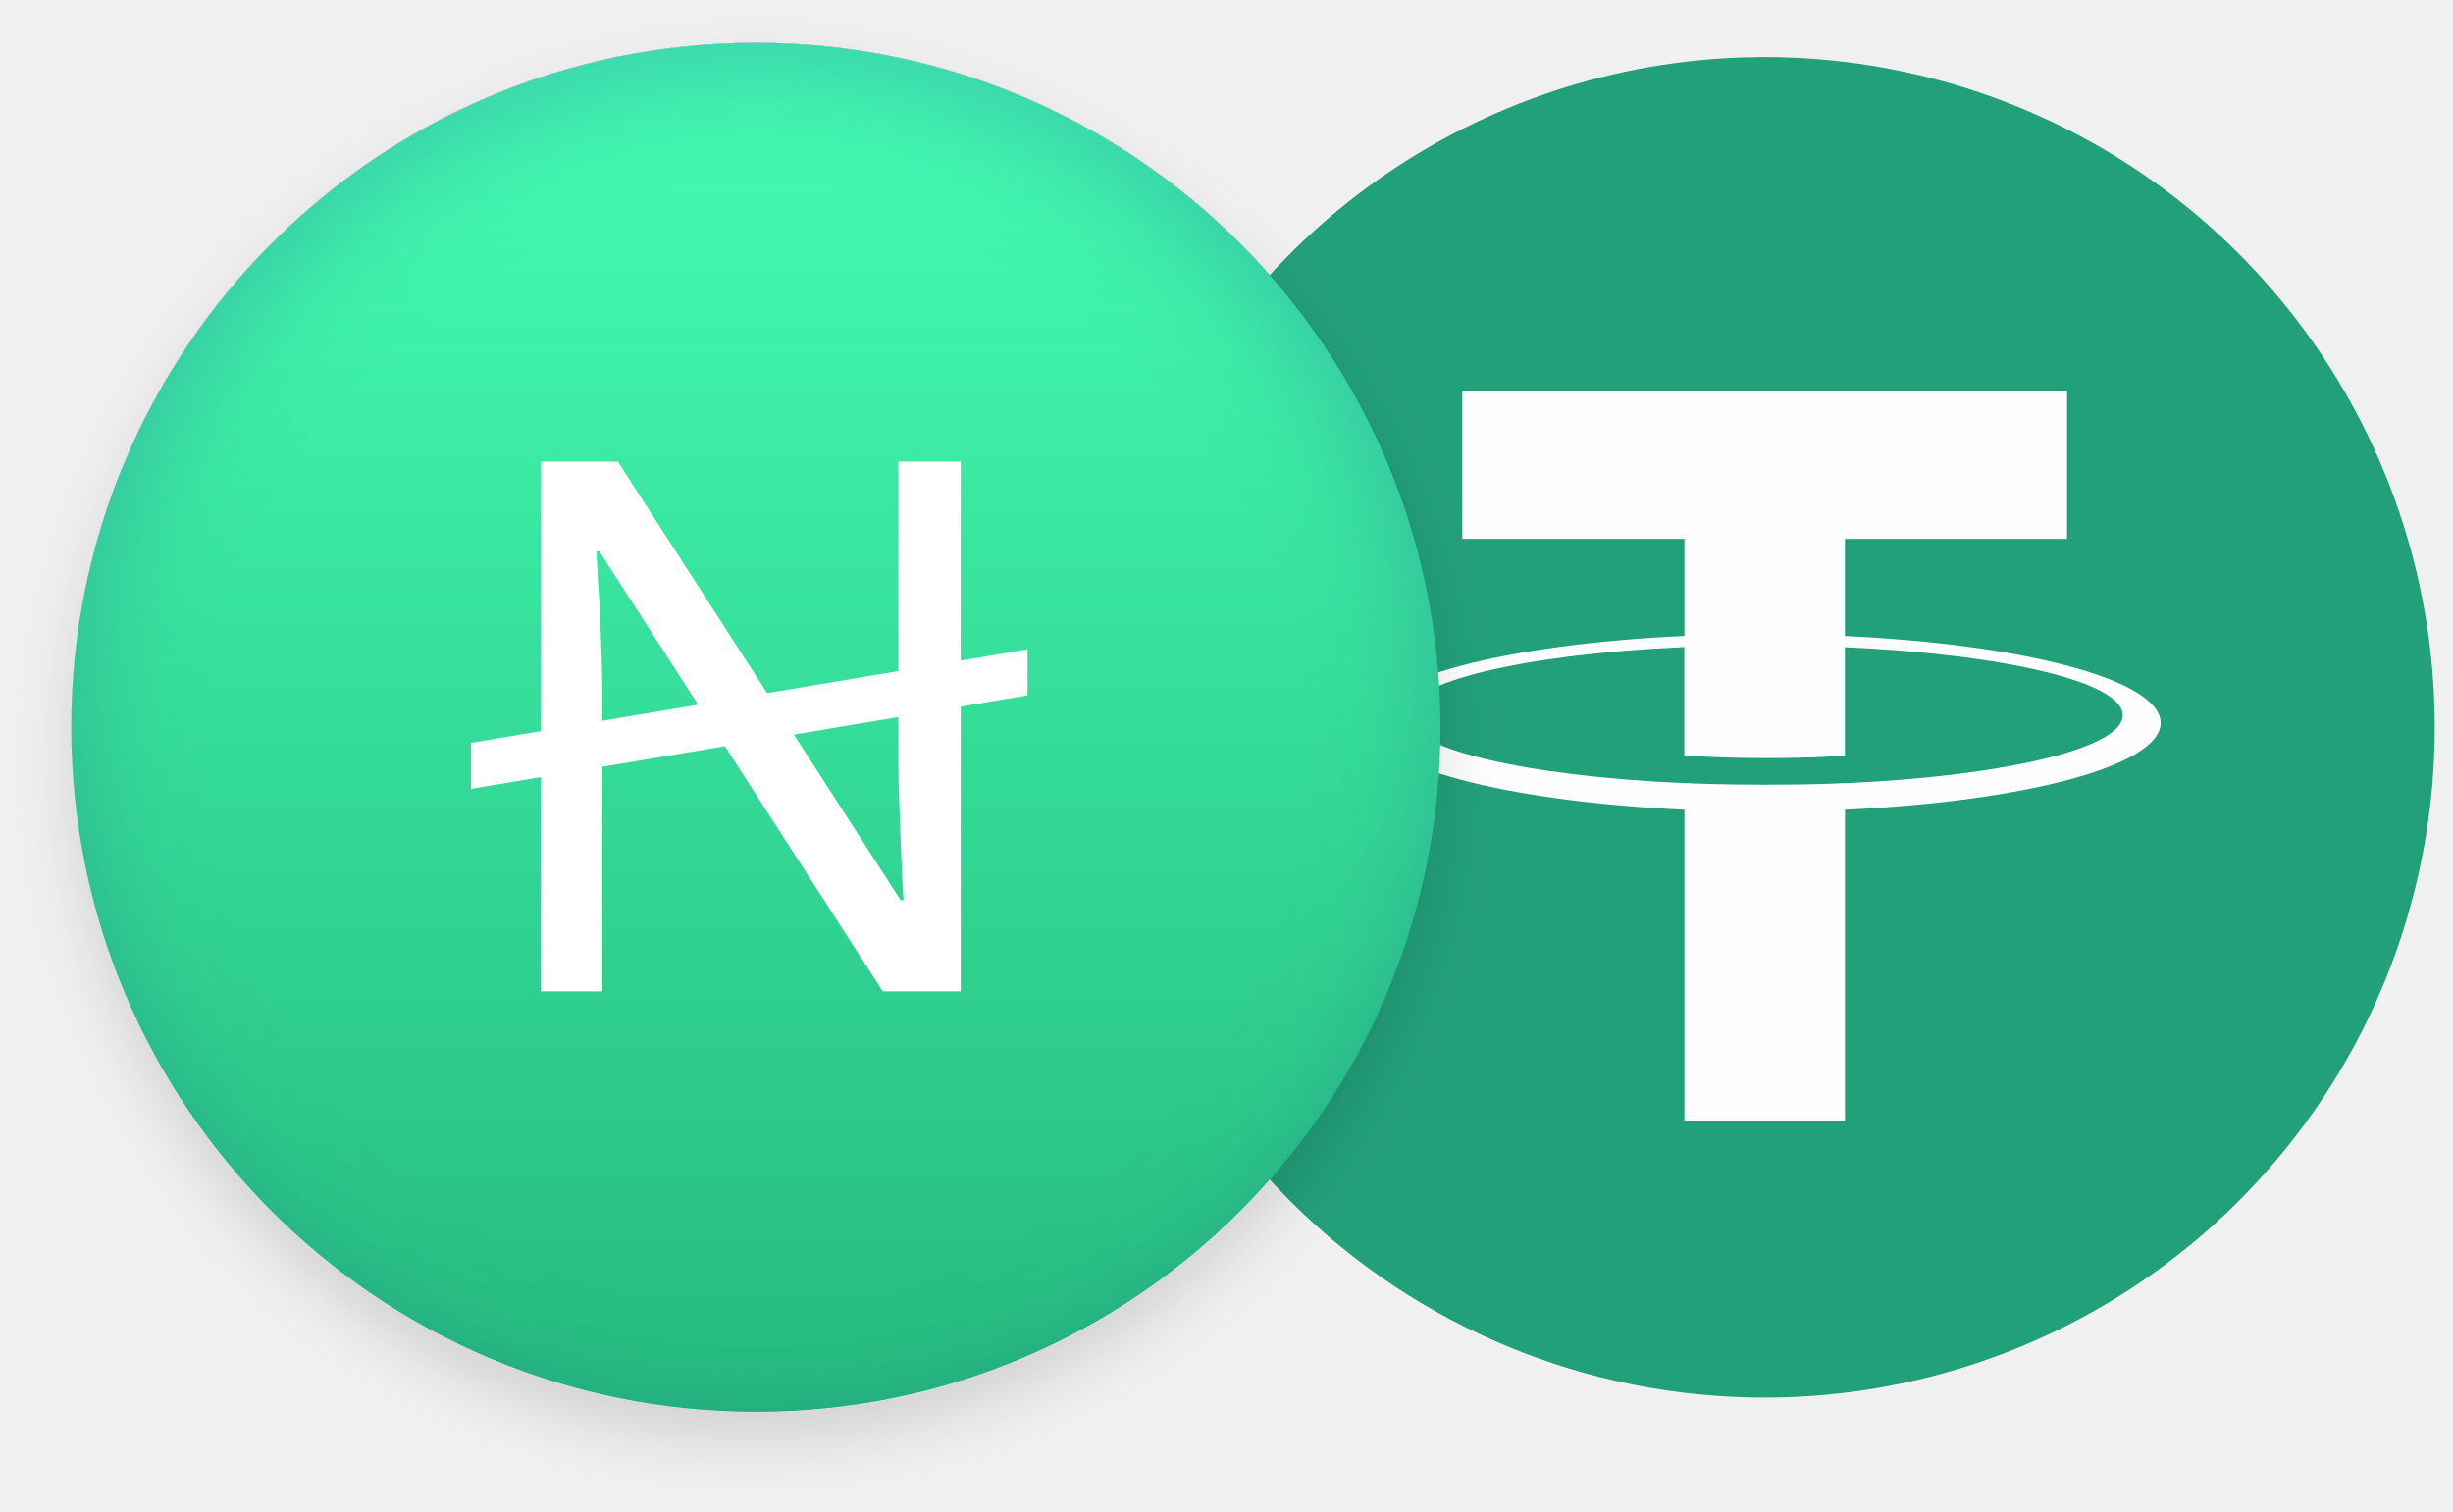
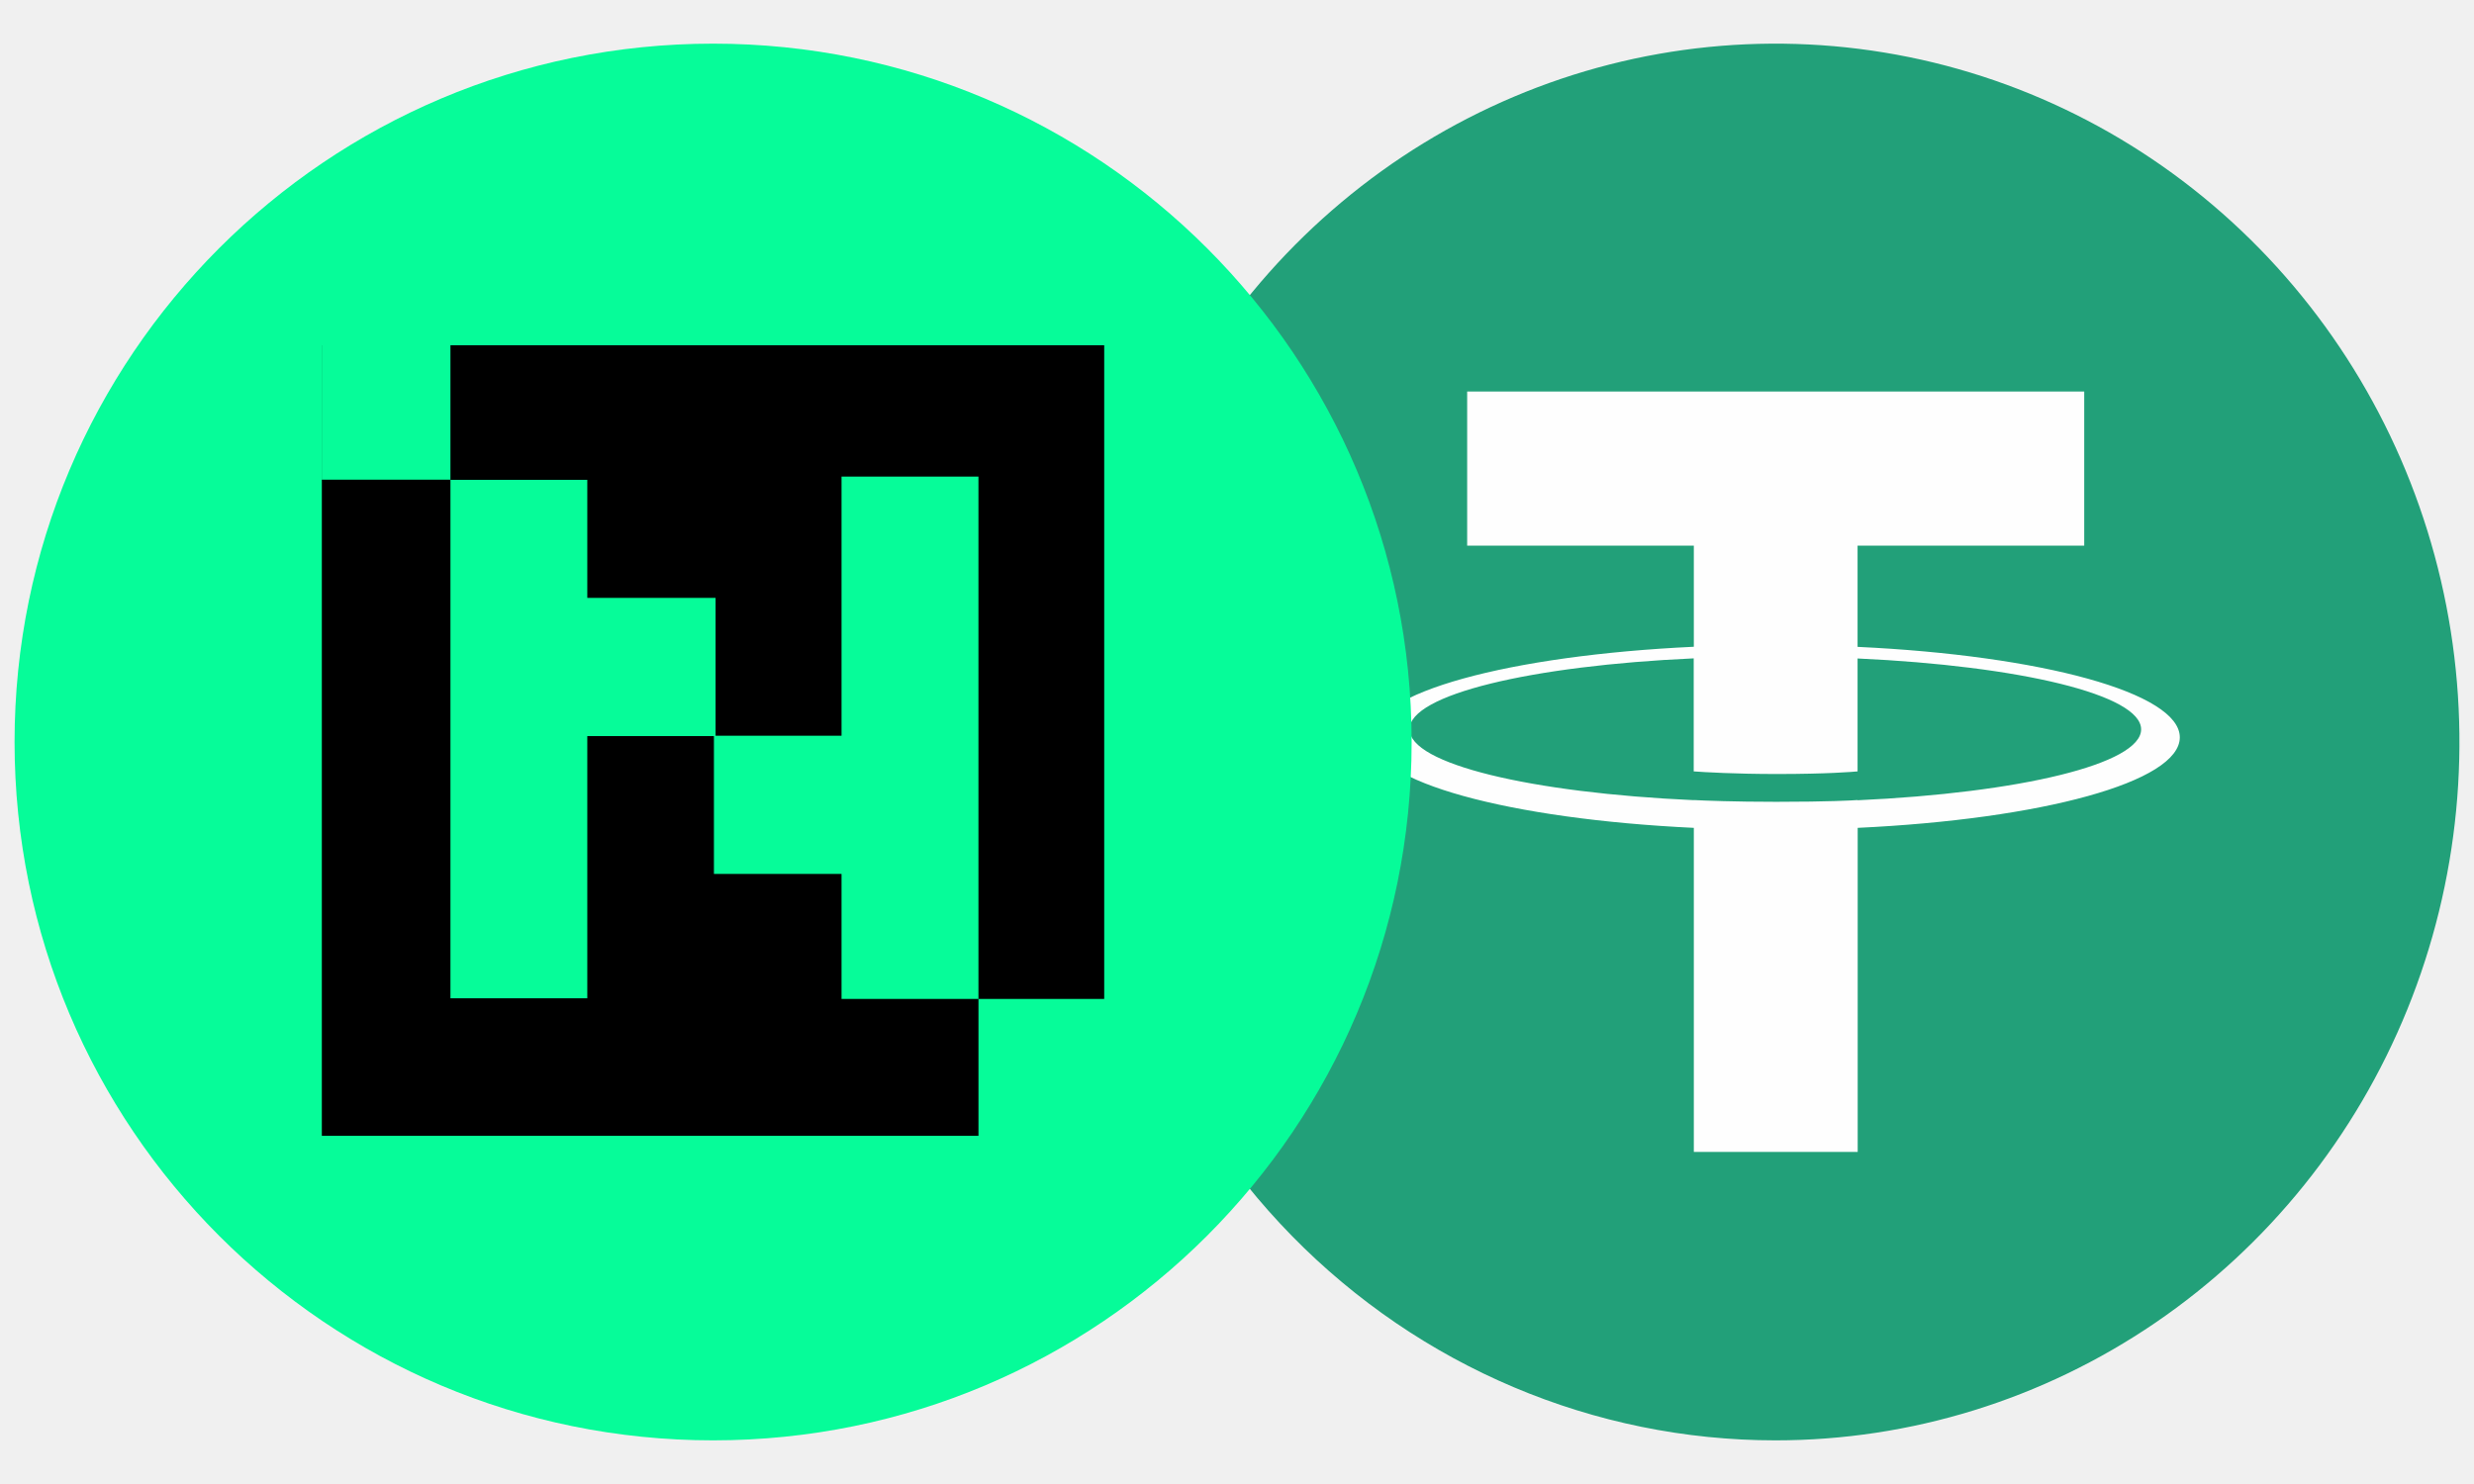
- <svg xmlns="http://www.w3.org/2000/svg" width="172" height="106" viewBox="0 0 172 106" fill="none">
-   <path d="M123.72 98C133.015 98 142.102 95.243 149.832 90.079C157.561 84.915 163.585 77.574 167.142 68.986C170.699 60.398 171.63 50.948 169.817 41.831C168.003 32.714 163.527 24.339 156.954 17.766C150.381 11.193 142.006 6.717 132.889 4.903C123.772 3.09 114.322 4.02 105.734 7.578C97.145 11.135 89.805 17.159 84.641 24.888C79.476 32.617 76.72 41.704 76.72 51C76.72 63.465 81.671 75.42 90.486 84.234C99.3 93.048 111.255 98 123.72 98Z" fill="#22A079" />
-   <path d="M129.36 54.915V54.907C129.044 54.929 127.409 55.025 123.771 55.025C120.863 55.025 118.823 54.944 118.101 54.907V54.915C106.916 54.421 98.573 52.477 98.573 50.143C98.573 47.816 106.923 45.865 118.101 45.371V52.978C118.83 53.029 120.929 53.155 123.823 53.155C127.299 53.155 129.036 53.007 129.36 52.978V45.379C140.524 45.879 148.845 47.823 148.845 50.15C148.845 52.477 140.517 54.421 129.36 54.922V54.915ZM129.36 44.591V37.787H144.935V27.411H102.534V37.787H118.109V44.591C105.45 45.172 95.936 47.676 95.936 50.681C95.936 53.685 105.458 56.188 118.109 56.778V78.589H129.368V56.778C142.004 56.196 151.503 53.692 151.503 50.688C151.503 47.691 142.004 45.18 129.368 44.598" fill="#FEFEFE" />
-   <g filter="url(#filter0_di_1147_3526)">
-     <circle cx="53" cy="51" r="48" fill="url(#paint0_linear_1147_3526)" />
-   </g>
-   <path d="M33.026 52.088L72.046 45.533V48.758L33.026 55.314V52.088ZM67.363 69.517H61.901L42.027 38.665H41.819C41.853 39.29 41.888 39.983 41.923 40.746C41.992 41.509 42.044 42.342 42.079 43.244C42.113 44.111 42.148 45.012 42.183 45.949C42.217 46.885 42.235 47.822 42.235 48.758V69.517H37.917V32.37H43.327L63.149 63.117H63.357C63.323 62.701 63.288 62.129 63.253 61.401C63.218 60.638 63.184 59.805 63.149 58.903C63.114 57.967 63.08 57.013 63.045 56.042C63.01 55.071 62.993 54.169 62.993 53.337V32.37H67.363V69.517Z" fill="white" />
-   <defs>
-     <filter id="filter0_di_1147_3526" x="0.871" y="0.935" width="104.258" height="104.258" filterUnits="userSpaceOnUse" color-interpolation-filters="sRGB">
-       <feFlood flood-opacity="0" result="BackgroundImageFix" />
-       <feColorMatrix in="SourceAlpha" type="matrix" values="0 0 0 0 0 0 0 0 0 0 0 0 0 0 0 0 0 0 127 0" result="hardAlpha" />
-       <feOffset dy="2.065" />
-       <feGaussianBlur stdDeviation="2.065" />
-       <feComposite in2="hardAlpha" operator="out" />
-       <feColorMatrix type="matrix" values="0 0 0 0 0 0 0 0 0 0 0 0 0 0 0 0 0 0 0.12 0" />
-       <feBlend mode="normal" in2="BackgroundImageFix" result="effect1_dropShadow_1147_3526" />
-       <feBlend mode="normal" in="SourceGraphic" in2="effect1_dropShadow_1147_3526" result="shape" />
-       <feColorMatrix in="SourceAlpha" type="matrix" values="0 0 0 0 0 0 0 0 0 0 0 0 0 0 0 0 0 0 127 0" result="hardAlpha" />
-       <feOffset dy="2.065" />
-       <feGaussianBlur stdDeviation="4.129" />
-       <feComposite in2="hardAlpha" operator="arithmetic" k2="-1" k3="1" />
-       <feColorMatrix type="matrix" values="0 0 0 0 0.085 0 0 0 0 0.215 0 0 0 0 0.55 0 0 0 0.25 0" />
-       <feBlend mode="normal" in2="shape" result="effect2_innerShadow_1147_3526" />
-     </filter>
-     <linearGradient id="paint0_linear_1147_3526" x1="53" y1="3" x2="53" y2="99" gradientUnits="userSpaceOnUse">
-       <stop stop-color="#45FFB4" />
-       <stop offset="1" stop-color="#25BA7E" />
-     </linearGradient>
-   </defs>
+ <svg xmlns="http://www.w3.org/2000/svg" width="170" height="102" viewBox="0 0 170 102" fill="none">
+   <path d="M122 99C131.295 99 140.382 96.185 148.112 90.911C155.841 85.636 161.865 78.14 165.422 69.369C168.979 60.598 169.91 50.947 168.097 41.636C166.283 32.325 161.807 23.772 155.234 17.059C148.661 10.346 140.286 5.774 131.169 3.922C122.052 2.07 112.602 3.021 104.014 6.654C95.426 10.287 88.085 16.439 82.921 24.333C77.757 32.226 75 41.507 75 51C75 63.73 79.952 75.939 88.766 84.941C97.58 93.943 109.535 99 122 99Z" fill="#22A079" />
+   <path d="M127.642 54.998V54.99C127.326 55.013 125.691 55.111 122.053 55.111C119.145 55.111 117.105 55.028 116.383 54.99V54.998C105.198 54.494 96.855 52.509 96.855 50.125C96.855 47.748 105.205 45.755 116.383 45.251V53.02C117.112 53.073 119.211 53.2 122.105 53.2C125.581 53.2 127.318 53.05 127.642 53.02V45.259C138.806 45.77 147.127 47.756 147.127 50.132C147.127 52.509 138.799 54.494 127.642 55.005V54.998ZM127.642 44.454V37.505H143.217V26.909H100.816V37.505H116.391V44.454C103.732 45.048 94.219 47.605 94.219 50.674C94.219 53.742 103.74 56.299 116.391 56.901V79.176H127.65V56.901C140.286 56.306 149.785 53.749 149.785 50.681C149.785 47.62 140.286 45.056 127.65 44.462" fill="#FEFEFE" />
+   <rect x="1" y="3" width="96" height="96" rx="48" fill="#06FC99" />
+   <path fill-rule="evenodd" clip-rule="evenodd" d="M67.235 78.068L22.115 78.068L22.115 23.732L22.12 23.732L22.12 32.969L30.953 32.969L30.953 23.732L75.875 23.732L75.875 68.66L67.235 68.66L67.235 78.068ZM67.234 32.756L67.234 68.66L57.826 68.66L57.826 60.068L49.057 60.068L49.057 50.594L40.356 50.594L40.356 68.616L30.953 68.616L30.953 32.98L40.356 32.98L40.356 41.094L49.172 41.094L49.172 50.568L57.826 50.568L57.826 32.756L67.234 32.756Z" fill="black" />
</svg>
